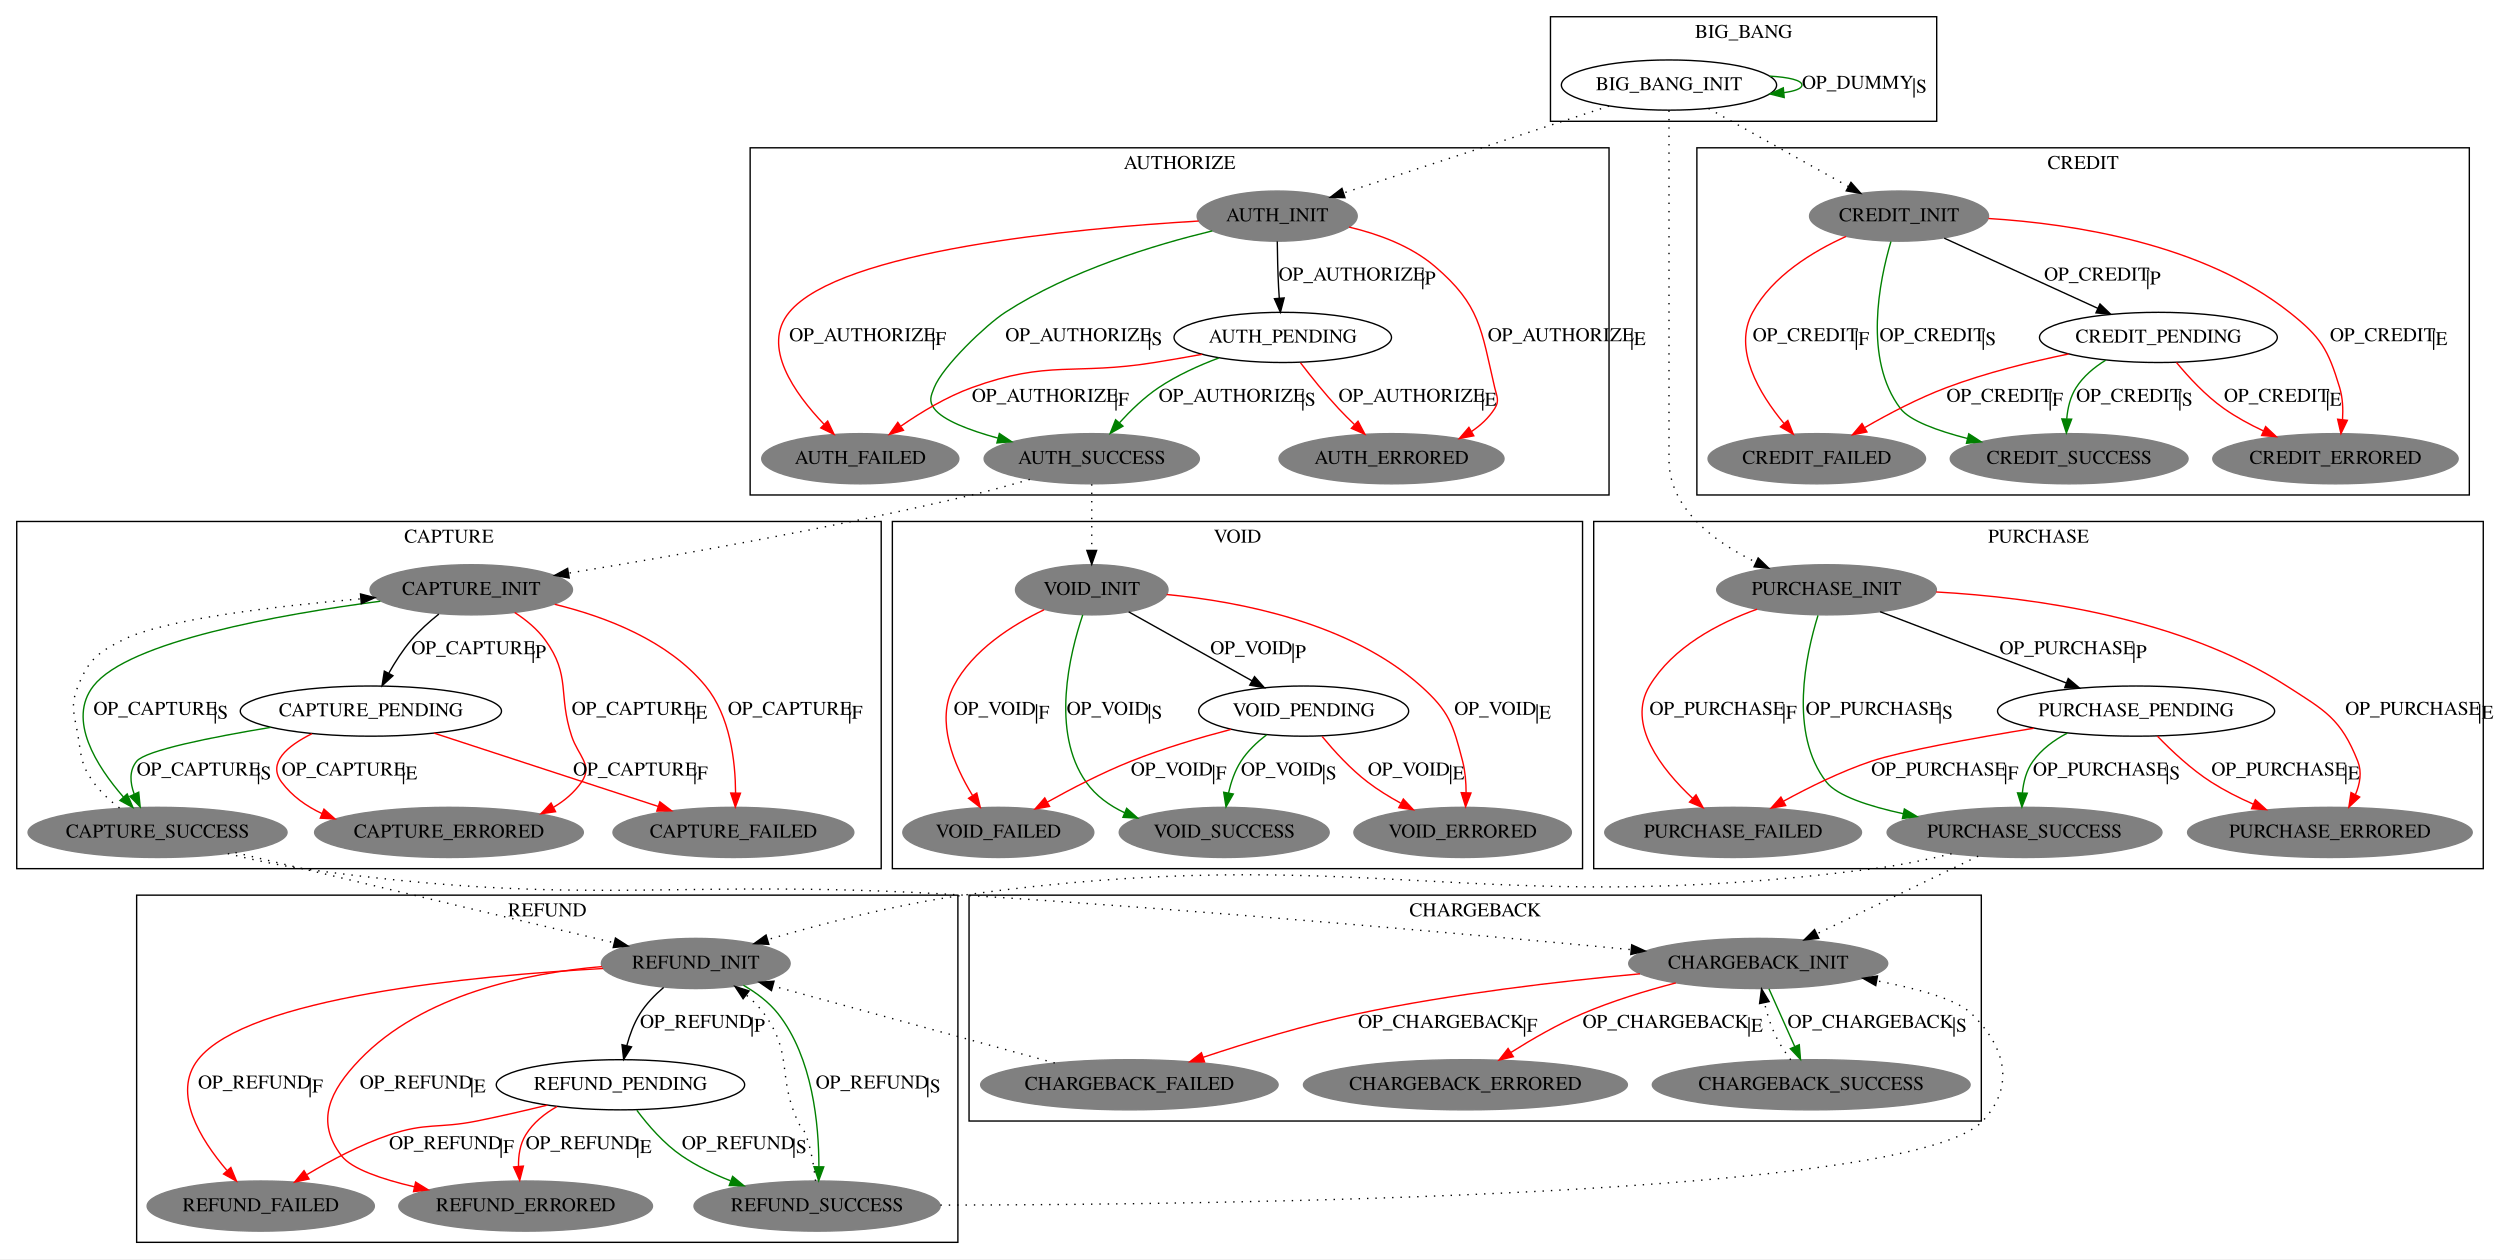
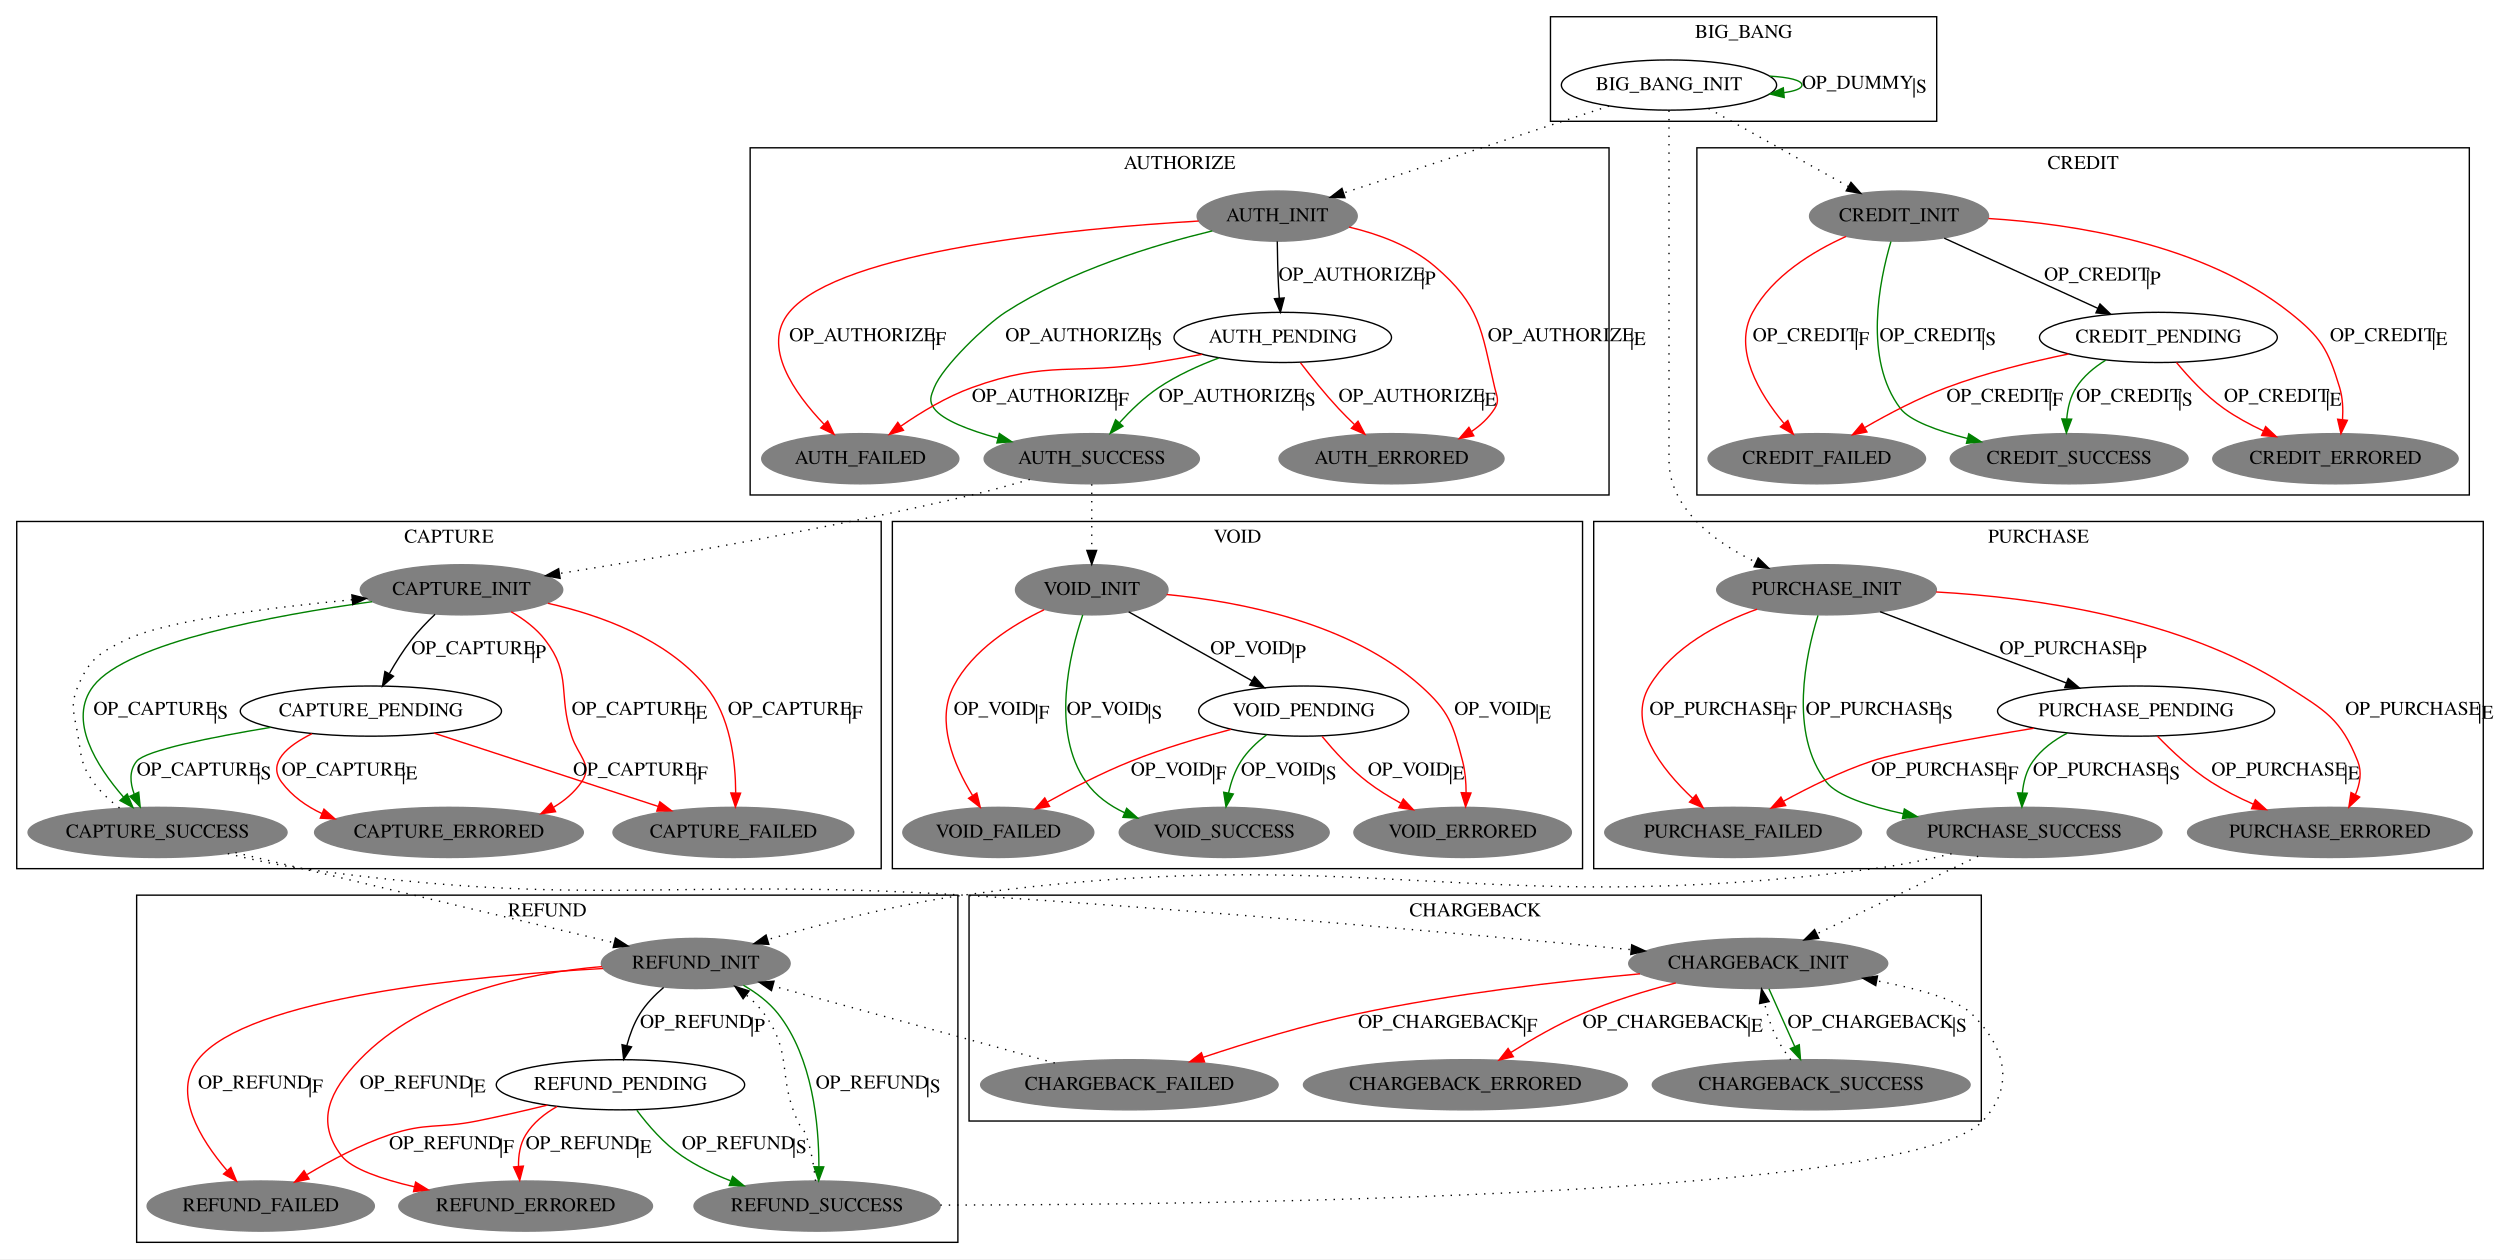
<svg xmlns="http://www.w3.org/2000/svg" width="1793pt" height="903pt" viewBox="0.00 0.00 1793.00 903.00" preserveAspectRatio="xMidYMid meet">
  <g id="graph0" class="graph" transform="scale(1 1) rotate(0) translate(4 899)">
    <polygon fill="white" stroke="transparent" points="-4,4 -4,-899 1789,-899 1789,4 -4,4" />
+     <g id="clust1" class="cluster">
+       <polygon fill="none" stroke="black" points="1108,-812 1108,-887 1385,-887 1385,-812 1108,-812" />
+       <text text-anchor="middle" x="1246.5" y="-871.8" font-family="Times,serif" font-size="14.00">
+         BIG_BANG
+       </text>
+     </g>
+     <g id="clust2" class="cluster">
+       <polygon fill="none" stroke="black" points="534,-544 534,-793 1150,-793 1150,-544 534,-544" />
+       <text text-anchor="middle" x="842" y="-777.8" font-family="Times,serif" font-size="14.00">
+         AUTHORIZE
+       </text>
+     </g>
+     <g id="clust3" class="cluster">
+       <polygon fill="none" stroke="black" points="8,-276 8,-525 628,-525 628,-276 8,-276" />
+       <text text-anchor="middle" x="318" y="-509.8" font-family="Times,serif" font-size="14.00">
+         CAPTURE
+       </text>
+     </g>
+     <g id="clust4" class="cluster">
+       <polygon fill="none" stroke="black" points="1139,-276 1139,-525 1777,-525 1777,-276 1139,-276" />
+       <text text-anchor="middle" x="1458" y="-509.8" font-family="Times,serif" font-size="14.00">
+         PURCHASE
+       </text>
+     </g>
+     <g id="clust5" class="cluster">
+       <polygon fill="none" stroke="black" points="94,-8 94,-257 683,-257 683,-8 94,-8" />
+       <text text-anchor="middle" x="388.5" y="-241.8" font-family="Times,serif" font-size="14.00">
+         REFUND
+       </text>
+     </g>
+     <g id="clust6" class="cluster">
+       <polygon fill="none" stroke="black" points="1213,-544 1213,-793 1767,-793 1767,-544 1213,-544" />
+       <text text-anchor="middle" x="1490" y="-777.8" font-family="Times,serif" font-size="14.00">
+         CREDIT
+       </text>
+     </g>
+     <g id="clust7" class="cluster">
+       <polygon fill="none" stroke="black" points="636,-276 636,-525 1131,-525 1131,-276 636,-276" />
+       <text text-anchor="middle" x="883.5" y="-509.8" font-family="Times,serif" font-size="14.00">
+         VOID
+       </text>
+     </g>
    <g id="clust8" class="cluster">
      <polygon fill="none" stroke="black" points="691,-95 691,-257 1417,-257 1417,-95 691,-95" />
      <text text-anchor="middle" x="1054" y="-241.8" font-family="Times,serif" font-size="14.00">
        CHARGEBACK
-       </text>
-     </g>
-     <g id="clust1" class="cluster">
-       <polygon fill="none" stroke="black" points="1108,-812 1108,-887 1385,-887 1385,-812 1108,-812" />
-       <text text-anchor="middle" x="1246.5" y="-871.8" font-family="Times,serif" font-size="14.00">
-         BIG_BANG
-       </text>
-     </g>
-     <g id="clust2" class="cluster">
-       <polygon fill="none" stroke="black" points="534,-544 534,-793 1150,-793 1150,-544 534,-544" />
-       <text text-anchor="middle" x="842" y="-777.8" font-family="Times,serif" font-size="14.00">
-         AUTHORIZE
-       </text>
-     </g>
-     <g id="clust3" class="cluster">
-       <polygon fill="none" stroke="black" points="8,-276 8,-525 628,-525 628,-276 8,-276" />
-       <text text-anchor="middle" x="318" y="-509.8" font-family="Times,serif" font-size="14.00">
-         CAPTURE
-       </text>
-     </g>
-     <g id="clust4" class="cluster">
-       <polygon fill="none" stroke="black" points="1139,-276 1139,-525 1777,-525 1777,-276 1139,-276" />
-       <text text-anchor="middle" x="1458" y="-509.8" font-family="Times,serif" font-size="14.00">
-         PURCHASE
-       </text>
-     </g>
-     <g id="clust5" class="cluster">
-       <polygon fill="none" stroke="black" points="94,-8 94,-257 683,-257 683,-8 94,-8" />
-       <text text-anchor="middle" x="388.5" y="-241.8" font-family="Times,serif" font-size="14.00">
-         REFUND
-       </text>
-     </g>
-     <g id="clust6" class="cluster">
-       <polygon fill="none" stroke="black" points="1213,-544 1213,-793 1767,-793 1767,-544 1213,-544" />
-       <text text-anchor="middle" x="1490" y="-777.8" font-family="Times,serif" font-size="14.00">
-         CREDIT
-       </text>
-     </g>
-     <g id="clust7" class="cluster">
-       <polygon fill="none" stroke="black" points="636,-276 636,-525 1131,-525 1131,-276 636,-276" />
-       <text text-anchor="middle" x="883.5" y="-509.8" font-family="Times,serif" font-size="14.00">
-         VOID
      </text>
    </g>
    <g id="node1" class="node">
      <ellipse fill="none" stroke="black" cx="1193" cy="-838" rx="77.19" ry="18" />
      <text text-anchor="middle" x="1193" y="-834.3" font-family="Times,serif" font-size="14.00">
        BIG_BANG_INIT
      </text>
    </g>
    <g id="edge1" class="edge">
      <path fill="none" stroke="green" d="M1265.34,-844.4C1278.84,-843.61 1288.34,-841.48 1288.34,-838 1288.34,-835.47 1283.33,-833.65 1275.4,-832.55" />
      <polygon fill="green" stroke="green" points="1275.62,-829.05 1265.34,-831.6 1274.97,-836.02 1275.62,-829.05" />
      <text text-anchor="start" x="1288.34" y="-835.3" font-family="Times,serif" font-size="14.00">
        OP_DUMMY
      </text>
      <text text-anchor="start" x="1367.34" y="-835.3" font-family="Times,serif" baseline-shift="sub" font-size="14.00">
        |S
      </text>
    </g>
    <g id="node2" class="node">
      <ellipse fill="grey" stroke="grey" cx="912" cy="-744" rx="57.39" ry="18" />
      <text text-anchor="middle" x="912" y="-740.3" font-family="Times,serif" font-size="14.00">
        AUTH_INIT
      </text>
    </g>
    <g id="edge47" class="edge">
      <path fill="none" stroke="black" stroke-dasharray="1,5" d="M1150.02,-822.93C1098.64,-806.1 1012.92,-778.04 959.59,-760.58" />
      <polygon fill="black" stroke="black" points="960.61,-757.23 950.02,-757.45 958.43,-763.89 960.61,-757.23" />
    </g>
    <g id="node12" class="node">
      <ellipse fill="grey" stroke="grey" cx="1306" cy="-476" rx="78.79" ry="18" />
      <text text-anchor="middle" x="1306" y="-472.3" font-family="Times,serif" font-size="14.00">
        PURCHASE_INIT
      </text>
    </g>
    <g id="edge48" class="edge">
      <path fill="none" stroke="black" stroke-dasharray="1,5" d="M1193,-819.7C1193,-801.21 1193,-771.03 1193,-745 1193,-745 1193,-745 1193,-569 1193,-534.38 1225.29,-510.49 1255.35,-495.74" />
      <polygon fill="black" stroke="black" points="1256.97,-498.84 1264.56,-491.46 1254.02,-492.5 1256.97,-498.84" />
    </g>
    <g id="node22" class="node">
      <ellipse fill="grey" stroke="grey" cx="1358" cy="-744" rx="64.19" ry="18" />
      <text text-anchor="middle" x="1358" y="-740.3" font-family="Times,serif" font-size="14.00">
        CREDIT_INIT
      </text>
    </g>
    <g id="edge49" class="edge">
      <path fill="none" stroke="black" stroke-dasharray="1,5" d="M1221.36,-821.18C1249.09,-805.73 1291.41,-782.13 1321.6,-765.29" />
      <polygon fill="black" stroke="black" points="1323.52,-768.23 1330.55,-760.3 1320.12,-762.12 1323.52,-768.23" />
    </g>
    <g id="node3" class="node">
      <ellipse fill="none" stroke="black" cx="916" cy="-657" rx="77.99" ry="18" />
      <text text-anchor="middle" x="916" y="-653.3" font-family="Times,serif" font-size="14.00">
        AUTH_PENDING
      </text>
    </g>
    <g id="edge4" class="edge">
      <path fill="none" stroke="black" d="M912.07,-725.87C912.17,-716.21 912.42,-703.92 913,-693 913.14,-690.44 913.31,-687.78 913.5,-685.12" />
      <polygon fill="black" stroke="black" points="916.99,-685.32 914.31,-675.07 910.02,-684.76 916.99,-685.32" />
      <text text-anchor="start" x="913" y="-697.8" font-family="Times,serif" font-size="14.00">
        OP_AUTHORIZE
      </text>
      <text text-anchor="start" x="1015" y="-697.8" font-family="Times,serif" baseline-shift="sub" font-size="14.00">
        |P
      </text>
    </g>
    <g id="node4" class="node">
      <ellipse fill="grey" stroke="grey" cx="779" cy="-570" rx="77.19" ry="18" />
      <text text-anchor="middle" x="779" y="-566.3" font-family="Times,serif" font-size="14.00">
        AUTH_SUCCESS
      </text>
    </g>
    <g id="edge2" class="edge">
      <path fill="none" stroke="green" d="M865.47,-733.41C824.1,-723.41 763.19,-704.92 717,-675 703.15,-666.03 672.1,-636.34 666,-621 663.54,-614.8 662.04,-611.37 666,-606 672.15,-597.65 691.04,-590.44 711.66,-584.77" />
      <polygon fill="green" stroke="green" points="712.75,-588.11 721.54,-582.2 710.98,-581.33 712.75,-588.11" />
      <text text-anchor="start" x="717" y="-654.3" font-family="Times,serif" font-size="14.00">
        OP_AUTHORIZE
      </text>
      <text text-anchor="start" x="819" y="-654.3" font-family="Times,serif" baseline-shift="sub" font-size="14.00">
        |S
      </text>
    </g>
    <g id="node5" class="node">
      <ellipse fill="grey" stroke="grey" cx="613" cy="-570" rx="70.69" ry="18" />
      <text text-anchor="middle" x="613" y="-566.3" font-family="Times,serif" font-size="14.00">
        AUTH_FAILED
      </text>
    </g>
    <g id="edge3" class="edge">
      <path fill="none" stroke="red" d="M855.66,-740.47C766.34,-735.15 598.57,-719.36 562,-675 541.89,-650.6 565.72,-616.95 587.1,-594.6" />
      <polygon fill="red" stroke="red" points="589.61,-597.04 594.19,-587.49 584.65,-592.1 589.61,-597.04" />
      <text text-anchor="start" x="562" y="-654.3" font-family="Times,serif" font-size="14.00">
        OP_AUTHORIZE
      </text>
      <text text-anchor="start" x="664" y="-654.3" font-family="Times,serif" baseline-shift="sub" font-size="14.00">
        |F
      </text>
    </g>
    <g id="node6" class="node">
      <ellipse fill="grey" stroke="grey" cx="994" cy="-570" rx="80.69" ry="18" />
      <text text-anchor="middle" x="994" y="-566.3" font-family="Times,serif" font-size="14.00">
        AUTH_ERRORED
      </text>
    </g>
    <g id="edge8" class="edge">
      <path fill="none" stroke="red" d="M963.57,-736.14C984.53,-731.18 1007.81,-722.66 1025,-708 1057.82,-680.01 1058.19,-663 1068,-621 1069.52,-614.51 1071.57,-611.63 1068,-606 1063.78,-599.33 1057.9,-593.91 1051.29,-589.5" />
      <polygon fill="red" stroke="red" points="1053,-586.45 1042.59,-584.45 1049.49,-592.5 1053,-586.45" />
      <text text-anchor="start" x="1063" y="-654.3" font-family="Times,serif" font-size="14.00">
        OP_AUTHORIZE
      </text>
      <text text-anchor="start" x="1165" y="-654.3" font-family="Times,serif" baseline-shift="sub" font-size="14.00">
        |E
      </text>
    </g>
    <g id="edge5" class="edge">
      <path fill="none" stroke="green" d="M870.22,-642.3C855.74,-636.86 840.1,-629.78 827,-621 816.64,-614.06 806.8,-604.54 798.76,-595.67" />
      <polygon fill="green" stroke="green" points="801.39,-593.37 792.19,-588.13 796.11,-597.97 801.39,-593.37" />
      <text text-anchor="start" x="827" y="-610.8" font-family="Times,serif" font-size="14.00">
        OP_AUTHORIZE
      </text>
      <text text-anchor="start" x="929" y="-610.8" font-family="Times,serif" baseline-shift="sub" font-size="14.00">
        |S
      </text>
    </g>
    <g id="edge6" class="edge">
      <path fill="none" stroke="red" d="M858.16,-644.89C846.85,-642.84 835.06,-640.78 824,-639 765.98,-629.66 748.25,-641.02 693,-621 675.02,-614.49 656.8,-603.51 642.3,-593.5" />
      <polygon fill="red" stroke="red" points="643.96,-590.39 633.78,-587.44 639.9,-596.09 643.96,-590.39" />
      <text text-anchor="start" x="693" y="-610.8" font-family="Times,serif" font-size="14.00">
        OP_AUTHORIZE
      </text>
      <text text-anchor="start" x="795" y="-610.8" font-family="Times,serif" baseline-shift="sub" font-size="14.00">
        |F
      </text>
    </g>
    <g id="edge7" class="edge">
      <path fill="none" stroke="red" d="M928.72,-638.8C936.29,-628.91 946.29,-616.41 956,-606 959.58,-602.16 963.51,-598.25 967.44,-594.5" />
      <polygon fill="red" stroke="red" points="969.97,-596.92 974.91,-587.55 965.2,-591.8 969.97,-596.92" />
      <text text-anchor="start" x="956" y="-610.8" font-family="Times,serif" font-size="14.00">
        OP_AUTHORIZE
      </text>
      <text text-anchor="start" x="1058" y="-610.8" font-family="Times,serif" baseline-shift="sub" font-size="14.00">
        |E
      </text>
    </g>
    <g id="node7" class="node">
-       <ellipse fill="grey" stroke="grey" cx="334" cy="-476" rx="72.59" ry="18" />
-       <text text-anchor="middle" x="334" y="-472.3" font-family="Times,serif" font-size="14.00">
+       <ellipse fill="grey" stroke="grey" cx="327" cy="-476" rx="72.59" ry="18" />
+       <text text-anchor="middle" x="327" y="-472.3" font-family="Times,serif" font-size="14.00">
        CAPTURE_INIT
      </text>
    </g>
    <g id="edge50" class="edge">
-       <path fill="none" stroke="black" stroke-dasharray="1,5" d="M734.59,-555.18C721.28,-551.29 706.61,-547.24 693,-544 593.3,-520.27 476.37,-499.79 403.72,-487.92" />
-       <polygon fill="black" stroke="black" points="404.2,-484.46 393.77,-486.31 403.08,-491.36 404.2,-484.46" />
+       <path fill="none" stroke="black" stroke-dasharray="1,5" d="M734.59,-555.16C721.29,-551.26 706.62,-547.22 693,-544 591.08,-519.92 471.46,-499.47 397.44,-487.71" />
+       <polygon fill="black" stroke="black" points="397.72,-484.21 387.3,-486.11 396.63,-491.12 397.72,-484.21" />
    </g>
    <g id="node27" class="node">
      <ellipse fill="grey" stroke="grey" cx="779" cy="-476" rx="54.69" ry="18" />
      <text text-anchor="middle" x="779" y="-472.3" font-family="Times,serif" font-size="14.00">
        VOID_INIT
      </text>
    </g>
    <g id="edge51" class="edge">
      <path fill="none" stroke="black" stroke-dasharray="1,5" d="M779,-551.7C779,-538.46 779,-519.95 779,-504.66" />
      <polygon fill="black" stroke="black" points="782.5,-504.23 779,-494.23 775.5,-504.23 782.5,-504.23" />
    </g>
    <g id="node8" class="node">
      <ellipse fill="none" stroke="black" cx="262" cy="-389" rx="93.68" ry="18" />
      <text text-anchor="middle" x="262" y="-385.3" font-family="Times,serif" font-size="14.00">
        CAPTURE_PENDING
      </text>
    </g>
    <g id="edge11" class="edge">
-       <path fill="none" stroke="black" d="M310.75,-458.6C303.92,-453.15 296.75,-446.74 291,-440 284.91,-432.87 279.41,-424.28 274.87,-416.25" />
-       <polygon fill="black" stroke="black" points="277.82,-414.36 270,-407.2 271.65,-417.67 277.82,-414.36" />
+       <path fill="none" stroke="black" d="M308.05,-458.45C302.23,-452.9 296.04,-446.46 291,-440 285.23,-432.61 279.81,-423.95 275.25,-415.94" />
+       <polygon fill="black" stroke="black" points="278.2,-414.03 270.33,-406.94 272.06,-417.39 278.2,-414.03" />
      <text text-anchor="start" x="291" y="-429.8" font-family="Times,serif" font-size="14.00">
        OP_CAPTURE
      </text>
      <text text-anchor="start" x="377" y="-429.8" font-family="Times,serif" baseline-shift="sub" font-size="14.00">
        |P
      </text>
    </g>
    <g id="node9" class="node">
      <ellipse fill="grey" stroke="grey" cx="109" cy="-302" rx="92.88" ry="18" />
      <text text-anchor="middle" x="109" y="-298.3" font-family="Times,serif" font-size="14.00">
        CAPTURE_SUCCESS
      </text>
    </g>
    <g id="edge9" class="edge">
-       <path fill="none" stroke="green" d="M268.83,-467.81C196.94,-458.37 88.06,-439.13 63,-407 44.1,-382.77 65.19,-349.56 84.62,-327.24" />
-       <polygon fill="green" stroke="green" points="87.22,-329.59 91.36,-319.84 82.04,-324.88 87.22,-329.59" />
+       <path fill="none" stroke="green" d="M262.87,-467.47C192.81,-457.77 87.28,-438.33 63,-407 44.18,-382.71 65.25,-349.51 84.66,-327.22" />
+       <polygon fill="green" stroke="green" points="87.25,-329.57 91.39,-319.82 82.07,-324.86 87.25,-329.57" />
      <text text-anchor="start" x="63" y="-386.3" font-family="Times,serif" font-size="14.00">
        OP_CAPTURE
      </text>
      <text text-anchor="start" x="149" y="-386.3" font-family="Times,serif" baseline-shift="sub" font-size="14.00">
        |S
      </text>
    </g>
    <g id="node10" class="node">
      <ellipse fill="grey" stroke="grey" cx="522" cy="-302" rx="86.38" ry="18" />
      <text text-anchor="middle" x="522" y="-298.3" font-family="Times,serif" font-size="14.00">
        CAPTURE_FAILED
      </text>
    </g>
    <g id="edge10" class="edge">
-       <path fill="none" stroke="red" d="M393.85,-465.58C430.45,-456.67 475.22,-439.57 502,-407 519.64,-385.54 523.43,-353.19 523.56,-330.28" />
-       <polygon fill="red" stroke="red" points="527.06,-330.12 523.4,-320.18 520.06,-330.24 527.06,-330.12" />
+       <path fill="none" stroke="red" d="M388.87,-466.34C427.04,-457.73 473.92,-440.67 502,-407 519.79,-385.67 523.55,-353.29 523.64,-330.34" />
+       <polygon fill="red" stroke="red" points="527.14,-330.16 523.45,-320.22 520.14,-330.29 527.14,-330.16" />
      <text text-anchor="start" x="518" y="-386.3" font-family="Times,serif" font-size="14.00">
        OP_CAPTURE
      </text>
      <text text-anchor="start" x="604" y="-386.3" font-family="Times,serif" baseline-shift="sub" font-size="14.00">
        |F
      </text>
    </g>
    <g id="node11" class="node">
      <ellipse fill="grey" stroke="grey" cx="318" cy="-302" rx="96.38" ry="18" />
      <text text-anchor="middle" x="318" y="-298.3" font-family="Times,serif" font-size="14.00">
        CAPTURE_ERRORED
      </text>
    </g>
    <g id="edge15" class="edge">
-       <path fill="none" stroke="red" d="M365.15,-459.71C373.26,-454.44 381.3,-447.85 387,-440 405.69,-414.26 396,-401.2 406,-371 410.71,-356.77 421.58,-350.3 413,-338 407.81,-330.56 400.86,-324.7 393.06,-320.08" />
+       <path fill="none" stroke="red" d="M362.56,-460.25C371.62,-455.02 380.6,-448.32 387,-440 406.39,-414.79 396,-401.2 406,-371 410.71,-356.77 421.58,-350.3 413,-338 407.81,-330.56 400.86,-324.7 393.06,-320.08" />
      <polygon fill="red" stroke="red" points="394.44,-316.86 383.95,-315.38 391.23,-323.08 394.44,-316.86" />
      <text text-anchor="start" x="406" y="-386.3" font-family="Times,serif" font-size="14.00">
        OP_CAPTURE
      </text>
      <text text-anchor="start" x="492" y="-386.3" font-family="Times,serif" baseline-shift="sub" font-size="14.00">
        |E
      </text>
    </g>
    <g id="edge12" class="edge">
      <path fill="none" stroke="green" d="M190.08,-377.32C147.41,-370.25 100.39,-360.86 94,-353 88.58,-346.33 89.23,-337.73 92.21,-329.56" />
      <polygon fill="green" stroke="green" points="95.47,-330.84 96.54,-320.3 89.13,-327.87 95.47,-330.84" />
      <text text-anchor="start" x="94" y="-342.8" font-family="Times,serif" font-size="14.00">
        OP_CAPTURE
      </text>
      <text text-anchor="start" x="180" y="-342.8" font-family="Times,serif" baseline-shift="sub" font-size="14.00">
        |S
      </text>
    </g>
    <g id="edge13" class="edge">
      <path fill="none" stroke="red" d="M307.29,-373.19C352.07,-358.55 420.61,-336.15 468.15,-320.6" />
      <polygon fill="red" stroke="red" points="469.25,-323.93 477.66,-317.49 467.07,-317.28 469.25,-323.93" />
      <text text-anchor="start" x="407" y="-342.8" font-family="Times,serif" font-size="14.00">
        OP_CAPTURE
      </text>
      <text text-anchor="start" x="493" y="-342.8" font-family="Times,serif" baseline-shift="sub" font-size="14.00">
        |F
      </text>
    </g>
    <g id="edge14" class="edge">
      <path fill="none" stroke="red" d="M219.7,-372.77C201.96,-363.96 187.59,-351.87 198,-338 205.5,-328 215.7,-320.73 227.01,-315.46" />
      <polygon fill="red" stroke="red" points="228.36,-318.69 236.28,-311.66 225.7,-312.22 228.36,-318.69" />
      <text text-anchor="start" x="198" y="-342.8" font-family="Times,serif" font-size="14.00">
        OP_CAPTURE
      </text>
      <text text-anchor="start" x="284" y="-342.8" font-family="Times,serif" baseline-shift="sub" font-size="14.00">
        |E
      </text>
    </g>
    <g id="edge53" class="edge">
-       <path fill="none" stroke="black" stroke-dasharray="1,5" d="M81.73,-319.52C74.86,-324.73 68.02,-330.98 63,-338 54,-350.57 54.48,-355.74 52,-371 49.44,-386.79 45.99,-392.17 52,-407 59.67,-425.93 65.78,-430.75 84,-440 113.1,-454.78 192.98,-464.21 254.69,-469.51" />
-       <polygon fill="black" stroke="black" points="254.56,-473.01 264.82,-470.36 255.14,-466.04 254.56,-473.01" />
+       <path fill="none" stroke="black" stroke-dasharray="1,5" d="M81.73,-319.52C74.86,-324.73 68.02,-330.98 63,-338 54,-350.57 54.48,-355.74 52,-371 49.44,-386.79 45.77,-392.26 52,-407 60.2,-426.39 67.11,-430.7 86,-440 113.93,-453.74 189.45,-463.26 248.58,-468.86" />
+       <polygon fill="black" stroke="black" points="248.38,-472.35 258.66,-469.79 249.03,-465.38 248.38,-472.35" />
    </g>
    <g id="node17" class="node">
      <ellipse fill="grey" stroke="grey" cx="495" cy="-208" rx="67.69" ry="18" />
      <text text-anchor="middle" x="495" y="-204.3" font-family="Times,serif" font-size="14.00">
        REFUND_INIT
      </text>
    </g>
    <g id="edge52" class="edge">
      <path fill="none" stroke="black" stroke-dasharray="1,5" d="M164.86,-287.54C180.44,-283.8 197.38,-279.73 213,-276 290.22,-257.55 379.37,-236.39 436.42,-222.87" />
      <polygon fill="black" stroke="black" points="437.41,-226.23 446.34,-220.52 435.8,-219.42 437.41,-226.23" />
    </g>
    <g id="node32" class="node">
      <ellipse fill="grey" stroke="grey" cx="1257" cy="-208" rx="92.88" ry="18" />
      <text text-anchor="middle" x="1257" y="-204.3" font-family="Times,serif" font-size="14.00">
        CHARGEBACK_INIT
      </text>
    </g>
    <g id="edge54" class="edge">
      <path fill="none" stroke="black" stroke-dasharray="1,5" d="M159.4,-286.78C176.3,-282.58 195.34,-278.45 213,-276 421.83,-247 476.57,-270.07 687,-257 856.17,-246.49 1053.12,-228.66 1165.62,-217.94" />
      <polygon fill="black" stroke="black" points="1166.28,-221.39 1175.91,-216.96 1165.62,-214.43 1166.28,-221.39" />
    </g>
    <g id="node13" class="node">
      <ellipse fill="none" stroke="black" cx="1528" cy="-389" rx="99.38" ry="18" />
      <text text-anchor="middle" x="1528" y="-385.3" font-family="Times,serif" font-size="14.00">
        PURCHASE_PENDING
      </text>
    </g>
    <g id="edge18" class="edge">
      <path fill="none" stroke="black" d="M1344.42,-460.29C1381.41,-446.13 1437.56,-424.63 1478.02,-409.14" />
      <polygon fill="black" stroke="black" points="1479.34,-412.38 1487.43,-405.53 1476.84,-405.84 1479.34,-412.38" />
      <text text-anchor="start" x="1430" y="-429.8" font-family="Times,serif" font-size="14.00">
        OP_PURCHASE
      </text>
      <text text-anchor="start" x="1525" y="-429.8" font-family="Times,serif" baseline-shift="sub" font-size="14.00">
        |P
      </text>
    </g>
    <g id="node14" class="node">
      <ellipse fill="grey" stroke="grey" cx="1448" cy="-302" rx="98.58" ry="18" />
      <text text-anchor="middle" x="1448" y="-298.3" font-family="Times,serif" font-size="14.00">
        PURCHASE_SUCCESS
      </text>
    </g>
    <g id="edge16" class="edge">
      <path fill="none" stroke="green" d="M1299.88,-457.68C1291.08,-429.37 1278.72,-372.82 1306,-338 1313.64,-328.25 1336.07,-320.85 1360.92,-315.42" />
      <polygon fill="green" stroke="green" points="1361.83,-318.81 1370.91,-313.36 1360.41,-311.95 1361.83,-318.81" />
      <text text-anchor="start" x="1291" y="-386.3" font-family="Times,serif" font-size="14.00">
        OP_PURCHASE
      </text>
      <text text-anchor="start" x="1386" y="-386.3" font-family="Times,serif" baseline-shift="sub" font-size="14.00">
        |S
      </text>
    </g>
    <g id="node15" class="node">
      <ellipse fill="grey" stroke="grey" cx="1239" cy="-302" rx="92.08" ry="18" />
      <text text-anchor="middle" x="1239" y="-298.3" font-family="Times,serif" font-size="14.00">
        PURCHASE_FAILED
      </text>
    </g>
    <g id="edge17" class="edge">
      <path fill="none" stroke="red" d="M1256.13,-462.07C1228.19,-451.99 1195.71,-434.89 1179,-407 1162.55,-379.53 1187.45,-347.57 1210,-326.41" />
      <polygon fill="red" stroke="red" points="1212.4,-328.96 1217.49,-319.67 1207.72,-323.75 1212.4,-328.96" />
      <text text-anchor="start" x="1179" y="-386.3" font-family="Times,serif" font-size="14.00">
        OP_PURCHASE
      </text>
      <text text-anchor="start" x="1274" y="-386.3" font-family="Times,serif" baseline-shift="sub" font-size="14.00">
        |F
      </text>
    </g>
    <g id="node16" class="node">
      <ellipse fill="grey" stroke="grey" cx="1667" cy="-302" rx="102.08" ry="18" />
      <text text-anchor="middle" x="1667" y="-298.3" font-family="Times,serif" font-size="14.00">
        PURCHASE_ERRORED
      </text>
    </g>
    <g id="edge22" class="edge">
      <path fill="none" stroke="red" d="M1384.63,-474.44C1455.51,-470.5 1559.96,-455.84 1636,-407 1663.78,-389.16 1674.8,-383.68 1687,-353 1690.09,-345.22 1688.57,-336.76 1685.29,-329.05" />
      <polygon fill="red" stroke="red" points="1688.35,-327.35 1680.6,-320.12 1682.15,-330.6 1688.35,-327.35" />
      <text text-anchor="start" x="1678" y="-386.3" font-family="Times,serif" font-size="14.00">
        OP_PURCHASE
      </text>
      <text text-anchor="start" x="1773" y="-386.3" font-family="Times,serif" baseline-shift="sub" font-size="14.00">
        |E
      </text>
    </g>
    <g id="edge19" class="edge">
      <path fill="none" stroke="green" d="M1478.68,-373.22C1469.16,-368.23 1460.23,-361.65 1454,-353 1449.31,-346.49 1447.21,-338.22 1446.45,-330.29" />
      <polygon fill="green" stroke="green" points="1449.95,-330.11 1446.11,-320.24 1442.95,-330.35 1449.95,-330.11" />
      <text text-anchor="start" x="1454" y="-342.8" font-family="Times,serif" font-size="14.00">
        OP_PURCHASE
      </text>
      <text text-anchor="start" x="1549" y="-342.8" font-family="Times,serif" baseline-shift="sub" font-size="14.00">
        |S
      </text>
    </g>
    <g id="edge20" class="edge">
      <path fill="none" stroke="red" d="M1454.68,-376.7C1410.74,-369.5 1359.38,-360.2 1338,-353 1316.3,-345.69 1293.4,-334.38 1275.1,-324.37" />
      <polygon fill="red" stroke="red" points="1276.68,-321.25 1266.24,-319.43 1273.27,-327.36 1276.68,-321.25" />
      <text text-anchor="start" x="1338" y="-342.8" font-family="Times,serif" font-size="14.00">
        OP_PURCHASE
      </text>
      <text text-anchor="start" x="1433" y="-342.8" font-family="Times,serif" baseline-shift="sub" font-size="14.00">
        |F
      </text>
    </g>
    <g id="edge21" class="edge">
      <path fill="none" stroke="red" d="M1543.27,-371.04C1553.46,-360.49 1567.57,-347.22 1582,-338 1591.27,-332.08 1601.7,-326.81 1612.01,-322.27" />
      <polygon fill="red" stroke="red" points="1613.54,-325.42 1621.4,-318.31 1610.82,-318.97 1613.54,-325.42" />
      <text text-anchor="start" x="1582" y="-342.8" font-family="Times,serif" font-size="14.00">
        OP_PURCHASE
      </text>
      <text text-anchor="start" x="1677" y="-342.8" font-family="Times,serif" baseline-shift="sub" font-size="14.00">
        |E
      </text>
    </g>
    <g id="edge57" class="edge">
      <path fill="none" stroke="black" stroke-dasharray="1,5" d="M1395.65,-286.68C1378.09,-282.47 1358.32,-278.36 1340,-276 1052.04,-238.86 974.62,-296.66 687,-257 638.73,-250.34 585.01,-236.33 546.7,-225.15" />
      <polygon fill="black" stroke="black" points="547.4,-221.71 536.81,-222.23 545.41,-228.42 547.4,-221.71" />
    </g>
    <g id="edge58" class="edge">
      <path fill="none" stroke="black" stroke-dasharray="1,5" d="M1414.73,-284.97C1382.69,-269.54 1334.09,-246.13 1299.31,-229.38" />
      <polygon fill="black" stroke="black" points="1300.42,-226.03 1289.89,-224.84 1297.38,-232.33 1300.42,-226.03" />
    </g>
    <g id="node18" class="node">
      <ellipse fill="none" stroke="black" cx="441" cy="-121" rx="89.08" ry="18" />
      <text text-anchor="middle" x="441" y="-117.3" font-family="Times,serif" font-size="14.00">
        REFUND_PENDING
      </text>
    </g>
    <g id="edge25" class="edge">
      <path fill="none" stroke="black" d="M471.94,-190.8C465.69,-185.44 459.43,-179.03 455,-172 450.65,-165.11 447.63,-156.85 445.54,-149.05" />
      <polygon fill="black" stroke="black" points="448.93,-148.18 443.29,-139.21 442.11,-149.74 448.93,-148.18" />
      <text text-anchor="start" x="455" y="-161.8" font-family="Times,serif" font-size="14.00">
        OP_REFUND
      </text>
      <text text-anchor="start" x="534" y="-161.8" font-family="Times,serif" baseline-shift="sub" font-size="14.00">
        |P
      </text>
    </g>
    <g id="node19" class="node">
      <ellipse fill="grey" stroke="grey" cx="582" cy="-34" rx="88.28" ry="18" />
      <text text-anchor="middle" x="582" y="-30.3" font-family="Times,serif" font-size="14.00">
        REFUND_SUCCESS
      </text>
    </g>
    <g id="edge23" class="edge">
      <path fill="none" stroke="green" d="M529.18,-192.37C538.3,-187.09 547.43,-180.32 554,-172 578.91,-140.43 583.31,-92.35 583.31,-62.35" />
      <polygon fill="green" stroke="green" points="586.81,-62.12 583.14,-52.18 579.81,-62.23 586.81,-62.12" />
      <text text-anchor="start" x="581" y="-118.3" font-family="Times,serif" font-size="14.00">
        OP_REFUND
      </text>
      <text text-anchor="start" x="660" y="-118.3" font-family="Times,serif" baseline-shift="sub" font-size="14.00">
        |S
      </text>
    </g>
    <g id="node20" class="node">
      <ellipse fill="grey" stroke="grey" cx="183" cy="-34" rx="81.49" ry="18" />
      <text text-anchor="middle" x="183" y="-30.3" font-family="Times,serif" font-size="14.00">
        REFUND_FAILED
      </text>
    </g>
    <g id="edge24" class="edge">
      <path fill="none" stroke="red" d="M428.55,-204.4C335.29,-199.16 173.02,-183.7 138,-139 119.2,-115 139.65,-81.95 158.72,-59.6" />
      <polygon fill="red" stroke="red" points="161.56,-61.67 165.61,-51.88 156.34,-57.01 161.56,-61.67" />
      <text text-anchor="start" x="138" y="-118.3" font-family="Times,serif" font-size="14.00">
        OP_REFUND
      </text>
      <text text-anchor="start" x="217" y="-118.3" font-family="Times,serif" baseline-shift="sub" font-size="14.00">
        |F
      </text>
    </g>
    <g id="node21" class="node">
      <ellipse fill="grey" stroke="grey" cx="373" cy="-34" rx="90.98" ry="18" />
      <text text-anchor="middle" x="373" y="-30.3" font-family="Times,serif" font-size="14.00">
        REFUND_ERRORED
      </text>
    </g>
    <g id="edge29" class="edge">
      <path fill="none" stroke="red" d="M427.7,-205.78C373.43,-201.11 298.98,-185.76 254,-139 232.37,-116.51 221.97,-94.73 241,-70 248.18,-60.67 269.66,-53.31 293.25,-47.8" />
      <polygon fill="red" stroke="red" points="294.09,-51.2 303.1,-45.62 292.58,-44.36 294.09,-51.2" />
      <text text-anchor="start" x="254" y="-118.3" font-family="Times,serif" font-size="14.00">
        OP_REFUND
      </text>
      <text text-anchor="start" x="333" y="-118.3" font-family="Times,serif" baseline-shift="sub" font-size="14.00">
        |E
      </text>
    </g>
    <g id="edge26" class="edge">
      <path fill="none" stroke="green" d="M452.73,-102.7C460.74,-92.01 472.19,-78.72 485,-70 495.57,-62.81 507.79,-56.9 519.92,-52.13" />
      <polygon fill="green" stroke="green" points="521.43,-55.3 529.59,-48.54 519,-48.74 521.43,-55.3" />
      <text text-anchor="start" x="485" y="-74.8" font-family="Times,serif" font-size="14.00">
        OP_REFUND
      </text>
      <text text-anchor="start" x="564" y="-74.8" font-family="Times,serif" baseline-shift="sub" font-size="14.00">
        |S
      </text>
    </g>
    <g id="edge27" class="edge">
      <path fill="none" stroke="red" d="M388.52,-106.4C372.37,-102.45 354.51,-98.31 338,-95 310.2,-89.43 301.84,-94.12 275,-85 254.52,-78.04 233.21,-66.75 216.26,-56.66" />
      <polygon fill="red" stroke="red" points="217.68,-53.43 207.32,-51.21 214.04,-59.41 217.68,-53.43" />
      <text text-anchor="start" x="275" y="-74.8" font-family="Times,serif" font-size="14.00">
        OP_REFUND
      </text>
      <text text-anchor="start" x="354" y="-74.8" font-family="Times,serif" baseline-shift="sub" font-size="14.00">
        |F
      </text>
    </g>
    <g id="edge28" class="edge">
      <path fill="none" stroke="red" d="M395.56,-105.4C386.6,-100.37 378.32,-93.73 373,-85 368.96,-78.38 367.74,-70.28 367.87,-62.55" />
      <polygon fill="red" stroke="red" points="371.37,-62.67 368.73,-52.41 364.39,-62.08 371.37,-62.67" />
      <text text-anchor="start" x="373" y="-74.8" font-family="Times,serif" font-size="14.00">
        OP_REFUND
      </text>
      <text text-anchor="start" x="452" y="-74.8" font-family="Times,serif" baseline-shift="sub" font-size="14.00">
        |E
      </text>
    </g>
    <g id="edge55" class="edge">
      <path fill="none" stroke="black" stroke-dasharray="1,5" d="M580.89,-52.07C579.85,-61.93 577.85,-74.43 574,-85 572.22,-89.87 570.12,-90.27 568,-95 553.34,-127.71 565.01,-142.96 544,-172 540.47,-176.88 536.04,-181.34 531.3,-185.32" />
      <polygon fill="black" stroke="black" points="528.96,-182.7 523.13,-191.55 533.21,-188.27 528.96,-182.7" />
    </g>
    <g id="edge56" class="edge">
      <path fill="none" stroke="black" stroke-dasharray="1,5" d="M670.46,-34.7C875.15,-34.94 1367.87,-41.14 1418,-95 1441.44,-120.18 1434.49,-147.83 1410,-172 1399.68,-182.19 1371.48,-189.96 1342.06,-195.56" />
      <polygon fill="black" stroke="black" points="1341.27,-192.14 1332.06,-197.37 1342.52,-199.03 1341.27,-192.14" />
    </g>
    <g id="node23" class="node">
      <ellipse fill="none" stroke="black" cx="1544" cy="-657" rx="85.29" ry="18" />
      <text text-anchor="middle" x="1544" y="-653.3" font-family="Times,serif" font-size="14.00">
        CREDIT_PENDING
      </text>
    </g>
    <g id="edge32" class="edge">
      <path fill="none" stroke="black" d="M1390.4,-728.19C1420.94,-714.24 1466.92,-693.22 1500.61,-677.83" />
      <polygon fill="black" stroke="black" points="1502.13,-680.98 1509.77,-673.64 1499.22,-674.62 1502.13,-680.98" />
      <text text-anchor="start" x="1462" y="-697.8" font-family="Times,serif" font-size="14.00">
        OP_CREDIT
      </text>
      <text text-anchor="start" x="1535" y="-697.8" font-family="Times,serif" baseline-shift="sub" font-size="14.00">
        |P
      </text>
    </g>
    <g id="node24" class="node">
      <ellipse fill="grey" stroke="grey" cx="1480" cy="-570" rx="85.29" ry="18" />
      <text text-anchor="middle" x="1480" y="-566.3" font-family="Times,serif" font-size="14.00">
        CREDIT_SUCCESS
      </text>
    </g>
    <g id="edge30" class="edge">
      <path fill="none" stroke="green" d="M1352.19,-725.78C1343.86,-697.61 1332.29,-641.27 1359,-606 1365.58,-597.31 1385.41,-590.07 1407.15,-584.48" />
      <polygon fill="green" stroke="green" points="1408.01,-587.88 1416.89,-582.11 1406.35,-581.08 1408.01,-587.88" />
      <text text-anchor="start" x="1344" y="-654.3" font-family="Times,serif" font-size="14.00">
        OP_CREDIT
      </text>
      <text text-anchor="start" x="1417" y="-654.3" font-family="Times,serif" baseline-shift="sub" font-size="14.00">
        |S
      </text>
    </g>
    <g id="node25" class="node">
      <ellipse fill="grey" stroke="grey" cx="1299" cy="-570" rx="77.99" ry="18" />
      <text text-anchor="middle" x="1299" y="-566.3" font-family="Times,serif" font-size="14.00">
        CREDIT_FAILED
      </text>
    </g>
    <g id="edge31" class="edge">
      <path fill="none" stroke="red" d="M1319.98,-729.41C1296.07,-718.65 1267.16,-701.04 1253,-675 1238.62,-648.55 1257.7,-616.7 1275.48,-595.28" />
      <polygon fill="red" stroke="red" points="1278.23,-597.45 1282.15,-587.61 1272.95,-592.85 1278.23,-597.45" />
      <text text-anchor="start" x="1253" y="-654.3" font-family="Times,serif" font-size="14.00">
        OP_CREDIT
      </text>
      <text text-anchor="start" x="1326" y="-654.3" font-family="Times,serif" baseline-shift="sub" font-size="14.00">
        |F
      </text>
    </g>
    <g id="node26" class="node">
      <ellipse fill="grey" stroke="grey" cx="1671" cy="-570" rx="87.99" ry="18" />
      <text text-anchor="middle" x="1671" y="-566.3" font-family="Times,serif" font-size="14.00">
        CREDIT_ERRORED
      </text>
    </g>
    <g id="edge36" class="edge">
      <path fill="none" stroke="red" d="M1422.13,-742.3C1483.58,-738.48 1575.9,-724.09 1638,-675 1660.63,-657.11 1665.64,-648.61 1674,-621 1676.19,-613.76 1676.55,-605.66 1676.06,-598.13" />
      <polygon fill="red" stroke="red" points="1679.52,-597.55 1674.92,-588.01 1672.56,-598.34 1679.52,-597.55" />
      <text text-anchor="start" x="1667" y="-654.3" font-family="Times,serif" font-size="14.00">
        OP_CREDIT
      </text>
      <text text-anchor="start" x="1740" y="-654.3" font-family="Times,serif" baseline-shift="sub" font-size="14.00">
        |E
      </text>
    </g>
    <g id="edge33" class="edge">
      <path fill="none" stroke="green" d="M1506.25,-640.7C1498,-635.63 1490.19,-629.13 1485,-621 1480.81,-614.43 1478.93,-606.35 1478.27,-598.62" />
      <polygon fill="green" stroke="green" points="1481.77,-598.37 1478.01,-588.46 1474.77,-598.55 1481.77,-598.37" />
      <text text-anchor="start" x="1485" y="-610.8" font-family="Times,serif" font-size="14.00">
        OP_CREDIT
      </text>
      <text text-anchor="start" x="1558" y="-610.8" font-family="Times,serif" baseline-shift="sub" font-size="14.00">
        |S
      </text>
    </g>
    <g id="edge34" class="edge">
      <path fill="none" stroke="red" d="M1479.65,-645.14C1452.16,-639.5 1420.01,-631.54 1392,-621 1371.88,-613.43 1350.67,-602.3 1333.6,-592.46" />
      <polygon fill="red" stroke="red" points="1334.97,-589.21 1324.58,-587.16 1331.43,-595.25 1334.97,-589.21" />
      <text text-anchor="start" x="1392" y="-610.8" font-family="Times,serif" font-size="14.00">
        OP_CREDIT
      </text>
      <text text-anchor="start" x="1465" y="-610.8" font-family="Times,serif" baseline-shift="sub" font-size="14.00">
        |F
      </text>
    </g>
    <g id="edge35" class="edge">
      <path fill="none" stroke="red" d="M1556.96,-639.03C1565.69,-628.47 1577.96,-615.2 1591,-606 1599.64,-599.91 1609.5,-594.54 1619.29,-589.95" />
      <polygon fill="red" stroke="red" points="1620.9,-593.06 1628.6,-585.79 1618.04,-586.67 1620.9,-593.06" />
      <text text-anchor="start" x="1591" y="-610.8" font-family="Times,serif" font-size="14.00">
        OP_CREDIT
      </text>
      <text text-anchor="start" x="1664" y="-610.8" font-family="Times,serif" baseline-shift="sub" font-size="14.00">
        |E
      </text>
    </g>
    <g id="node28" class="node">
      <ellipse fill="none" stroke="black" cx="931" cy="-389" rx="75.29" ry="18" />
      <text text-anchor="middle" x="931" y="-385.3" font-family="Times,serif" font-size="14.00">
        VOID_PENDING
      </text>
    </g>
    <g id="edge39" class="edge">
      <path fill="none" stroke="black" d="M805.48,-460.19C829.93,-446.52 866.5,-426.07 893.87,-410.76" />
      <polygon fill="black" stroke="black" points="895.75,-413.72 902.77,-405.79 892.33,-407.61 895.75,-413.72" />
      <text text-anchor="start" x="864" y="-429.8" font-family="Times,serif" font-size="14.00">
        OP_VOID
      </text>
      <text text-anchor="start" x="922" y="-429.8" font-family="Times,serif" baseline-shift="sub" font-size="14.00">
        |P
      </text>
    </g>
    <g id="node29" class="node">
      <ellipse fill="grey" stroke="grey" cx="874" cy="-302" rx="75.29" ry="18" />
      <text text-anchor="middle" x="874" y="-298.3" font-family="Times,serif" font-size="14.00">
        VOID_SUCCESS
      </text>
    </g>
    <g id="edge37" class="edge">
      <path fill="none" stroke="green" d="M772.53,-457.98C763.14,-430.08 749.45,-374.14 775,-338 781.91,-328.23 791.78,-321.17 802.64,-316.07" />
      <polygon fill="green" stroke="green" points="804.04,-319.28 811.96,-312.24 801.38,-312.81 804.04,-319.28" />
      <text text-anchor="start" x="761" y="-386.3" font-family="Times,serif" font-size="14.00">
        OP_VOID
      </text>
      <text text-anchor="start" x="819" y="-386.3" font-family="Times,serif" baseline-shift="sub" font-size="14.00">
        |S
      </text>
    </g>
    <g id="node30" class="node">
      <ellipse fill="grey" stroke="grey" cx="712" cy="-302" rx="68.49" ry="18" />
      <text text-anchor="middle" x="712" y="-298.3" font-family="Times,serif" font-size="14.00">
        VOID_FAILED
      </text>
    </g>
    <g id="edge38" class="edge">
      <path fill="none" stroke="red" d="M744.82,-461.68C721.93,-450.75 693.6,-432.83 680,-407 666.76,-381.84 680.15,-350.32 693.43,-328.61" />
      <polygon fill="red" stroke="red" points="696.54,-330.25 699.04,-319.96 690.66,-326.45 696.54,-330.25" />
      <text text-anchor="start" x="680" y="-386.3" font-family="Times,serif" font-size="14.00">
        OP_VOID
      </text>
      <text text-anchor="start" x="738" y="-386.3" font-family="Times,serif" baseline-shift="sub" font-size="14.00">
        |F
      </text>
    </g>
    <g id="node31" class="node">
      <ellipse fill="grey" stroke="grey" cx="1045" cy="-302" rx="77.99" ry="18" />
      <text text-anchor="middle" x="1045" y="-298.3" font-family="Times,serif" font-size="14.00">
        VOID_ERRORED
      </text>
    </g>
    <g id="edge43" class="edge">
      <path fill="none" stroke="red" d="M832.71,-472.62C885.17,-467.58 964.31,-452.34 1015,-407 1035.46,-388.7 1038.11,-379.58 1045,-353 1046.86,-345.8 1047.48,-337.83 1047.48,-330.4" />
      <polygon fill="red" stroke="red" points="1050.98,-330.26 1047.12,-320.39 1043.98,-330.51 1050.98,-330.26" />
      <text text-anchor="start" x="1039" y="-386.3" font-family="Times,serif" font-size="14.00">
        OP_VOID
      </text>
      <text text-anchor="start" x="1097" y="-386.3" font-family="Times,serif" baseline-shift="sub" font-size="14.00">
        |E
      </text>
    </g>
    <g id="edge40" class="edge">
      <path fill="none" stroke="green" d="M904.39,-372.02C897.51,-366.74 890.72,-360.32 886,-353 881.63,-346.22 878.85,-337.99 877.08,-330.19" />
      <polygon fill="green" stroke="green" points="880.52,-329.54 875.29,-320.33 873.63,-330.79 880.52,-329.54" />
      <text text-anchor="start" x="886" y="-342.8" font-family="Times,serif" font-size="14.00">
        OP_VOID
      </text>
      <text text-anchor="start" x="944" y="-342.8" font-family="Times,serif" baseline-shift="sub" font-size="14.00">
        |S
      </text>
    </g>
    <g id="edge41" class="edge">
      <path fill="none" stroke="red" d="M878.92,-375.89C856.44,-370.01 830.06,-362.2 807,-353 786.51,-344.82 764.66,-333.52 747.09,-323.72" />
      <polygon fill="red" stroke="red" points="748.74,-320.64 738.31,-318.77 745.3,-326.74 748.74,-320.64" />
      <text text-anchor="start" x="807" y="-342.8" font-family="Times,serif" font-size="14.00">
        OP_VOID
      </text>
      <text text-anchor="start" x="865" y="-342.8" font-family="Times,serif" baseline-shift="sub" font-size="14.00">
        |F
      </text>
    </g>
    <g id="edge42" class="edge">
      <path fill="none" stroke="red" d="M944.21,-370.81C952.77,-360.44 964.62,-347.44 977,-338 984.21,-332.5 992.42,-327.45 1000.57,-322.99" />
      <polygon fill="red" stroke="red" points="1002.46,-325.95 1009.7,-318.22 999.21,-319.75 1002.46,-325.95" />
      <text text-anchor="start" x="977" y="-342.8" font-family="Times,serif" font-size="14.00">
        OP_VOID
      </text>
      <text text-anchor="start" x="1035" y="-342.8" font-family="Times,serif" baseline-shift="sub" font-size="14.00">
        |E
      </text>
    </g>
    <g id="node33" class="node">
      <ellipse fill="grey" stroke="grey" cx="1295" cy="-121" rx="113.98" ry="18" />
      <text text-anchor="middle" x="1295" y="-117.3" font-family="Times,serif" font-size="14.00">
        CHARGEBACK_SUCCESS
      </text>
    </g>
    <g id="edge44" class="edge">
      <path fill="none" stroke="green" d="M1264.69,-189.8C1270,-177.93 1277.15,-161.93 1283.18,-148.45" />
      <polygon fill="green" stroke="green" points="1286.44,-149.73 1287.32,-139.18 1280.04,-146.88 1286.44,-149.73" />
      <text text-anchor="start" x="1278" y="-161.8" font-family="Times,serif" font-size="14.00">
        OP_CHARGEBACK
      </text>
      <text text-anchor="start" x="1396" y="-161.8" font-family="Times,serif" baseline-shift="sub" font-size="14.00">
        |S
      </text>
    </g>
    <g id="node34" class="node">
      <ellipse fill="grey" stroke="grey" cx="806" cy="-121" rx="106.68" ry="18" />
      <text text-anchor="middle" x="806" y="-117.3" font-family="Times,serif" font-size="14.00">
        CHARGEBACK_FAILED
      </text>
    </g>
    <g id="edge45" class="edge">
      <path fill="none" stroke="red" d="M1172.22,-200.58C1114.74,-195.27 1037.28,-186.24 970,-172 932.26,-164.01 890.7,-151.3 858.87,-140.69" />
      <polygon fill="red" stroke="red" points="859.91,-137.35 849.31,-137.47 857.67,-143.98 859.91,-137.35" />
      <text text-anchor="start" x="970" y="-161.8" font-family="Times,serif" font-size="14.00">
        OP_CHARGEBACK
      </text>
      <text text-anchor="start" x="1088" y="-161.8" font-family="Times,serif" baseline-shift="sub" font-size="14.00">
        |F
      </text>
    </g>
    <g id="node35" class="node">
      <ellipse fill="grey" stroke="grey" cx="1047" cy="-121" rx="116.18" ry="18" />
      <text text-anchor="middle" x="1047" y="-117.3" font-family="Times,serif" font-size="14.00">
        CHARGEBACK_ERRORED
      </text>
    </g>
    <g id="edge46" class="edge">
      <path fill="none" stroke="red" d="M1197.87,-194.04C1176.38,-188.43 1152.19,-181.06 1131,-172 1113.26,-164.42 1094.71,-153.71 1079.57,-144.15" />
      <polygon fill="red" stroke="red" points="1081.38,-141.15 1071.08,-138.68 1077.59,-147.04 1081.38,-141.15" />
      <text text-anchor="start" x="1131" y="-161.8" font-family="Times,serif" font-size="14.00">
        OP_CHARGEBACK
      </text>
      <text text-anchor="start" x="1249" y="-161.8" font-family="Times,serif" baseline-shift="sub" font-size="14.00">
        |E
      </text>
    </g>
    <g id="edge59" class="edge">
      <path fill="none" stroke="black" stroke-dasharray="1,5" d="M1280.29,-138.92C1276.14,-144.4 1271.95,-150.69 1269,-157 1265.67,-164.12 1263.22,-172.25 1261.42,-179.86" />
      <polygon fill="black" stroke="black" points="1257.97,-179.26 1259.37,-189.76 1264.83,-180.68 1257.97,-179.26" />
    </g>
    <g id="edge60" class="edge">
      <path fill="none" stroke="black" stroke-dasharray="1,5" d="M752.49,-136.62C696.08,-152.04 607.64,-176.21 550.5,-191.83" />
      <polygon fill="black" stroke="black" points="549.28,-188.54 540.56,-194.55 551.12,-195.29 549.28,-188.54" />
    </g>
  </g>
</svg>
